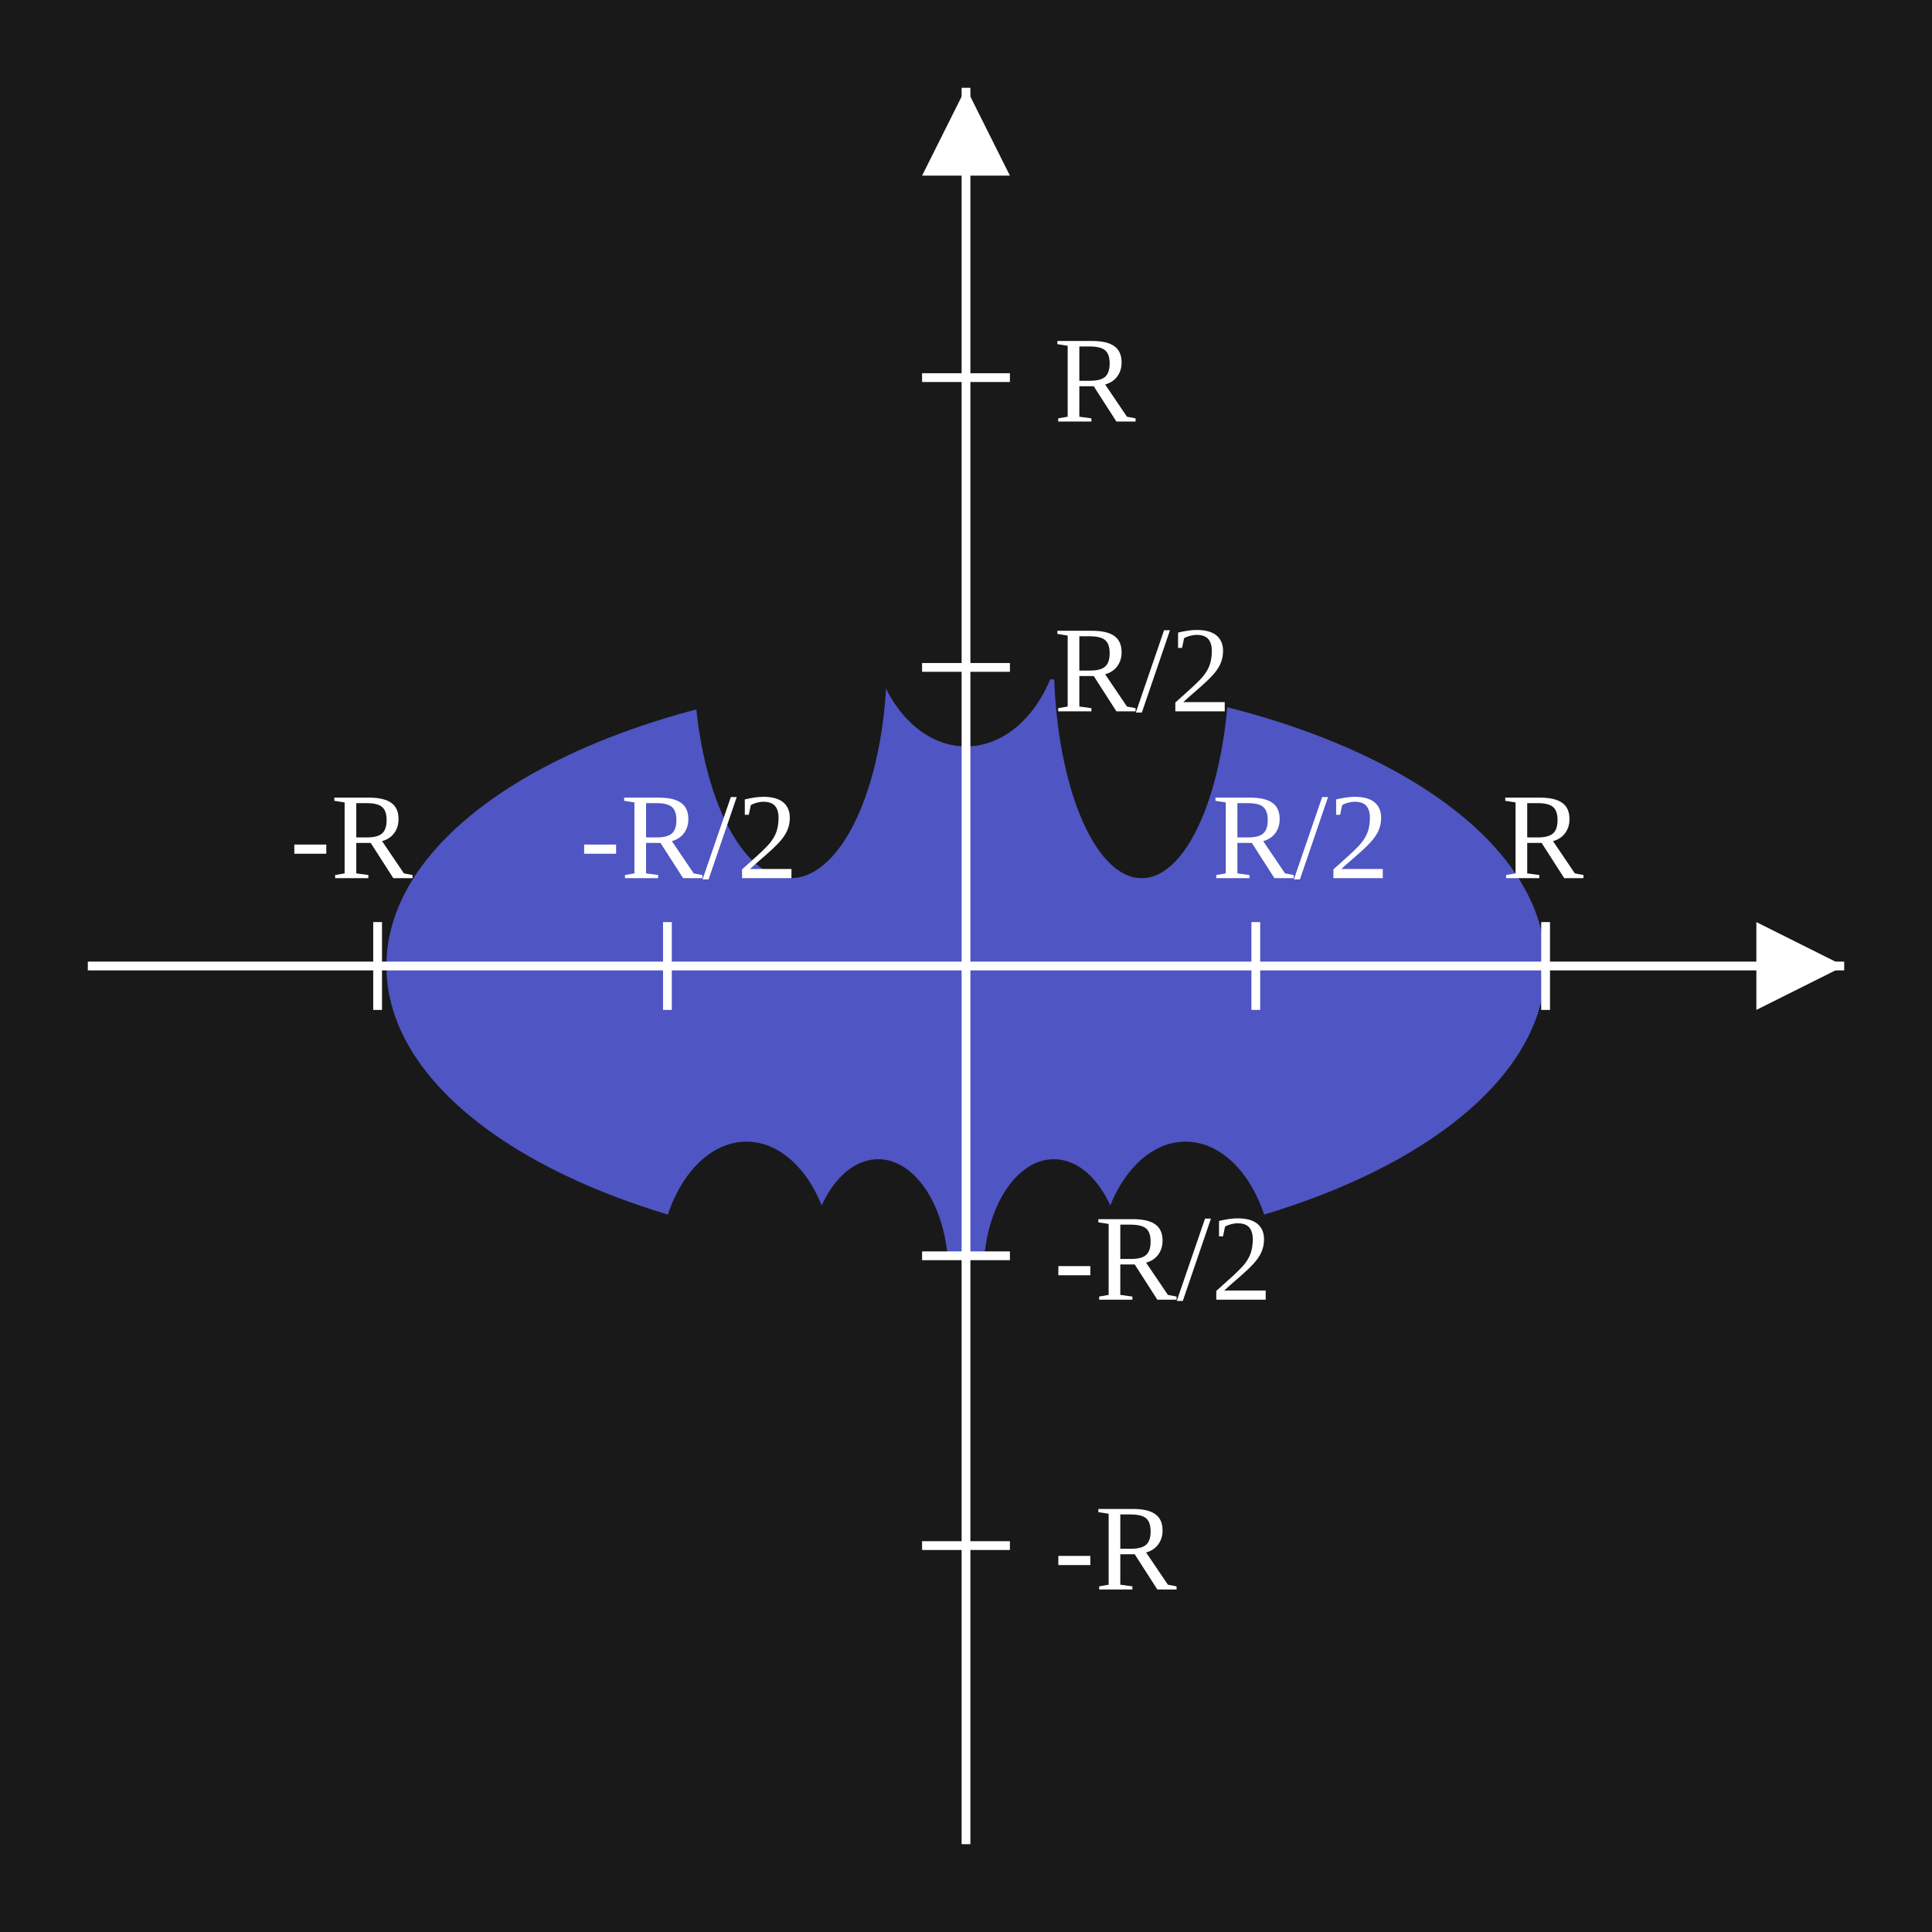
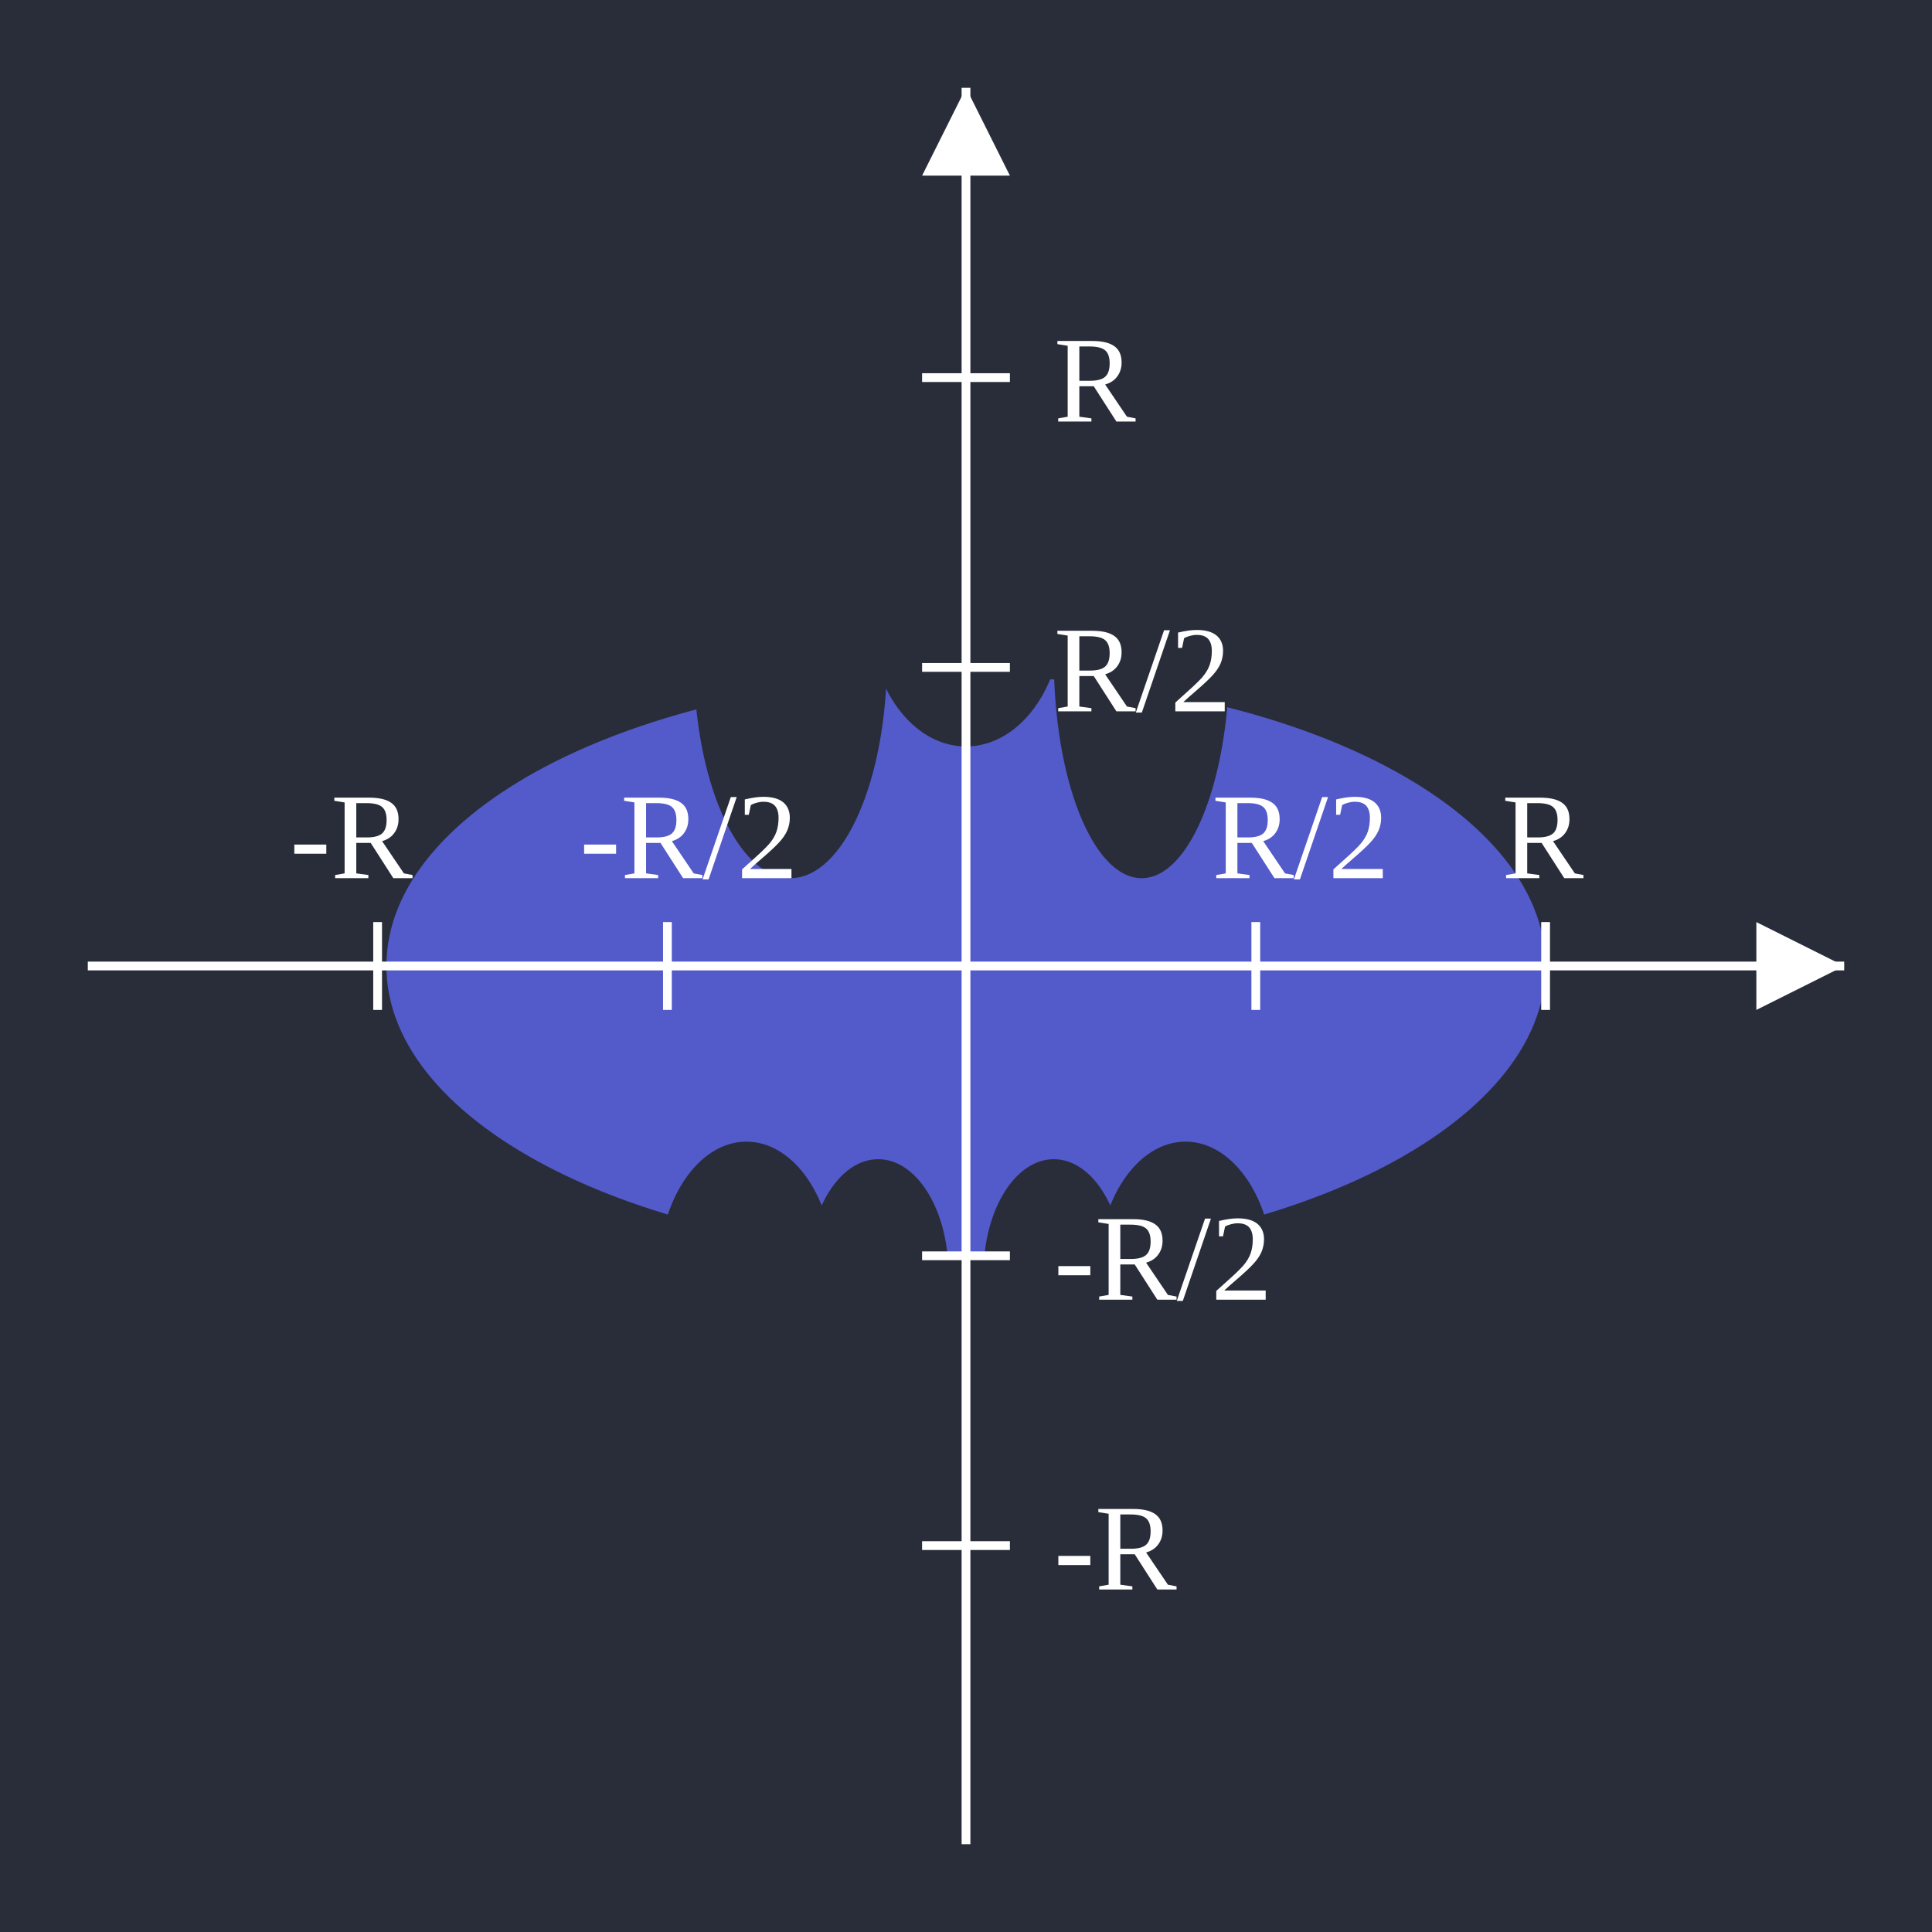
<svg xmlns="http://www.w3.org/2000/svg" width="220" height="220" class="svg-graph">
-   <rect x="0" y="0" width="220" height="220" fill="rgb(25,25,25)" />
+   <rect x="0" y="0" width="220" height="220" fill="#282d39" />
  <ellipse class="svg-figure batman-figure" rx="66" ry="33" cx="110" cy="110" fill="#616afb" fill-opacity="0.75" stroke-opacity="0.5" />
-   <ellipse class="svg-figure batman-figure" rx="11" ry="15" cx="110" cy="70" fill="rgb(25,25,25)" />
-   <ellipse class="svg-figure batman-figure" rx="11" ry="25" cx="90" cy="75" fill="rgb(25,25,25)" />
-   <ellipse class="svg-figure batman-figure" rx="10" ry="25" cx="130" cy="75" fill="rgb(25,25,25)" />
-   <ellipse style="transform: rotate(125 deg);" class="svg-figure batman-figure" rx="8" ry="13" cx="100" cy="145" fill="rgb(25,25,25)" />
-   <ellipse style="transform: rotate(125 deg);" class="svg-figure batman-figure" rx="8" ry="13" cx="120" cy="145" fill="rgb(25,25,25)" />
-   <ellipse class="svg-figure batman-figure" rx="10" ry="15" cx="85" cy="145" fill="rgb(25,25,25)" />
-   <ellipse class="svg-figure batman-figure" rx="10" ry="15" cx="135" cy="145" fill="rgb(25,25,25)" />
+   <ellipse class="svg-figure batman-figure" rx="11" ry="15" cx="110" cy="70" fill="#282d39" />
+   <ellipse class="svg-figure batman-figure" rx="11" ry="25" cx="90" cy="75" fill="#282d39" />
+   <ellipse class="svg-figure batman-figure" rx="10" ry="25" cx="130" cy="75" fill="#282d39" />
+   <ellipse style="transform: rotate(125 deg);" class="svg-figure batman-figure" rx="8" ry="13" cx="100" cy="145" fill="#282d39" />
+   <ellipse style="transform: rotate(125 deg);" class="svg-figure batman-figure" rx="8" ry="13" cx="120" cy="145" fill="#282d39" />
+   <ellipse class="svg-figure batman-figure" rx="10" ry="15" cx="85" cy="145" fill="#282d39" />
+   <ellipse class="svg-figure batman-figure" rx="10" ry="15" cx="135" cy="145" fill="#282d39" />
  <line class="axis" x1="10" y1="110" x2="210" y2="110" stroke="white" />
  <polygon points="210,110 200,105 200,115" fill="white" />
  <line class="axis" x1="110" y1="10" x2="110" y2="210" stroke="white" />
  <polygon points="110,10 105,20 115,20" fill="white" />
  <line class="coordinate-line" x1="43" y1="105" x2="43" y2="115" stroke="white" />
  <text class="coordinate-text coordinate-text_minus-Rx" x="33" y="100" font-size="14" style="fill:white">-R</text>
  <line class="coordinate-line" x1="76" y1="105" x2="76" y2="115" stroke="white" />
  <text class="coordinate-text coordinate-text_minus-half-Rx" x="66" y="100" font-size="14" style="fill:white">-R/2
    </text>
  <line class="coordinate-line" x1="143" y1="105" x2="143" y2="115" stroke="white" />
  <text class="coordinate-text coordinate-text_plus-half-Rx" x="138" y="100" font-size="14" style="fill:white">R/2
    </text>
  <line class="coordinate-line" x1="176" y1="105" x2="176" y2="115" stroke="white" />
  <text class="coordinate-text coordinate-text_plus-Rx" x="171" y="100" font-size="14" style="fill:white">R</text>
  <line class="coordinate-line" x1="105" y1="176" x2="115" y2="176" stroke="white" />
  <text class="coordinate-text coordinate-text_minus-Ry" x="120" y="181" font-size="14" style="fill:white">-R</text>
  <line class="coordinate-line" x1="105" y1="143" x2="115" y2="143" stroke="white" />
  <text class="coordinate-text coordinate-text_minus-half-Ry" x="120" y="148" font-size="14" style="fill:white">-R/2
    </text>
  <line class="coordinate-line" x1="105" y1="76" x2="115" y2="76" stroke="white" />
  <text class="coordinate-text coordinate-text_plus-half-Ry" x="120" y="81" font-size="14" style="fill:white">R/2
    </text>
  <line class="coordinate-line" x1="105" y1="43" x2="115" y2="43" stroke="white" />
  <text class="coordinate-text coordinate-text_plus-Ry" x="120" y="48" font-size="14" style="fill:white">R</text>
</svg>
